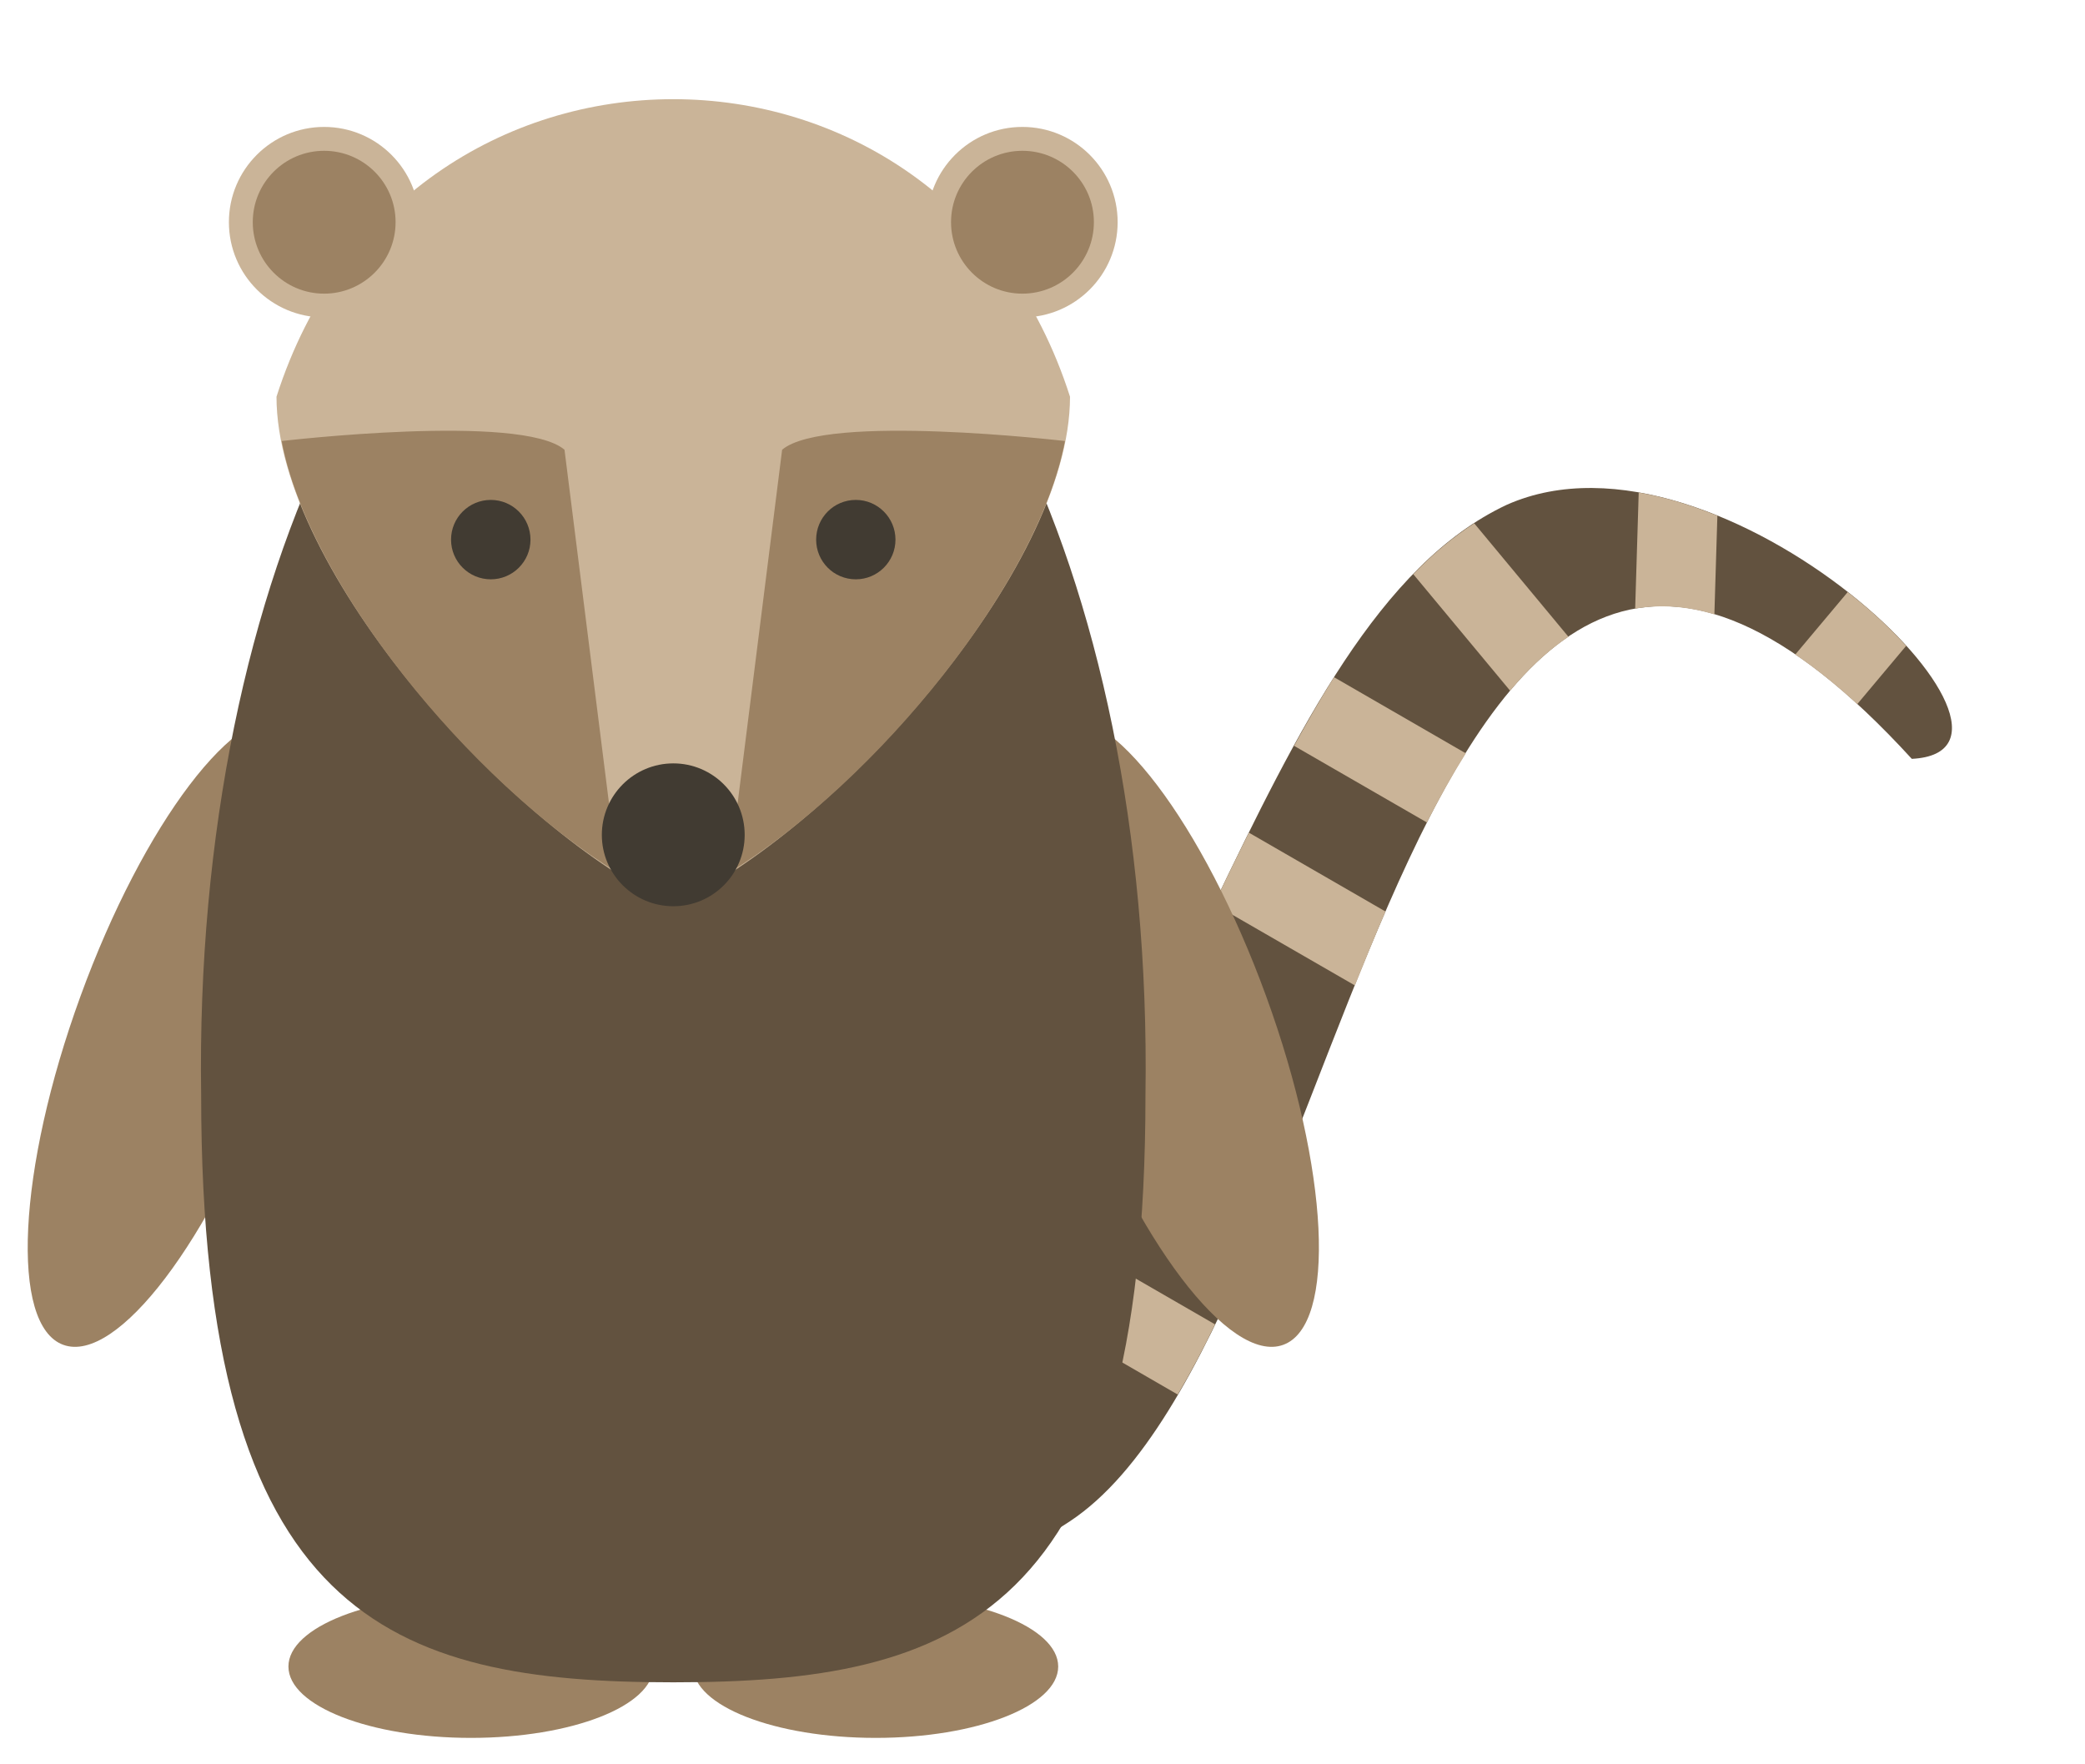
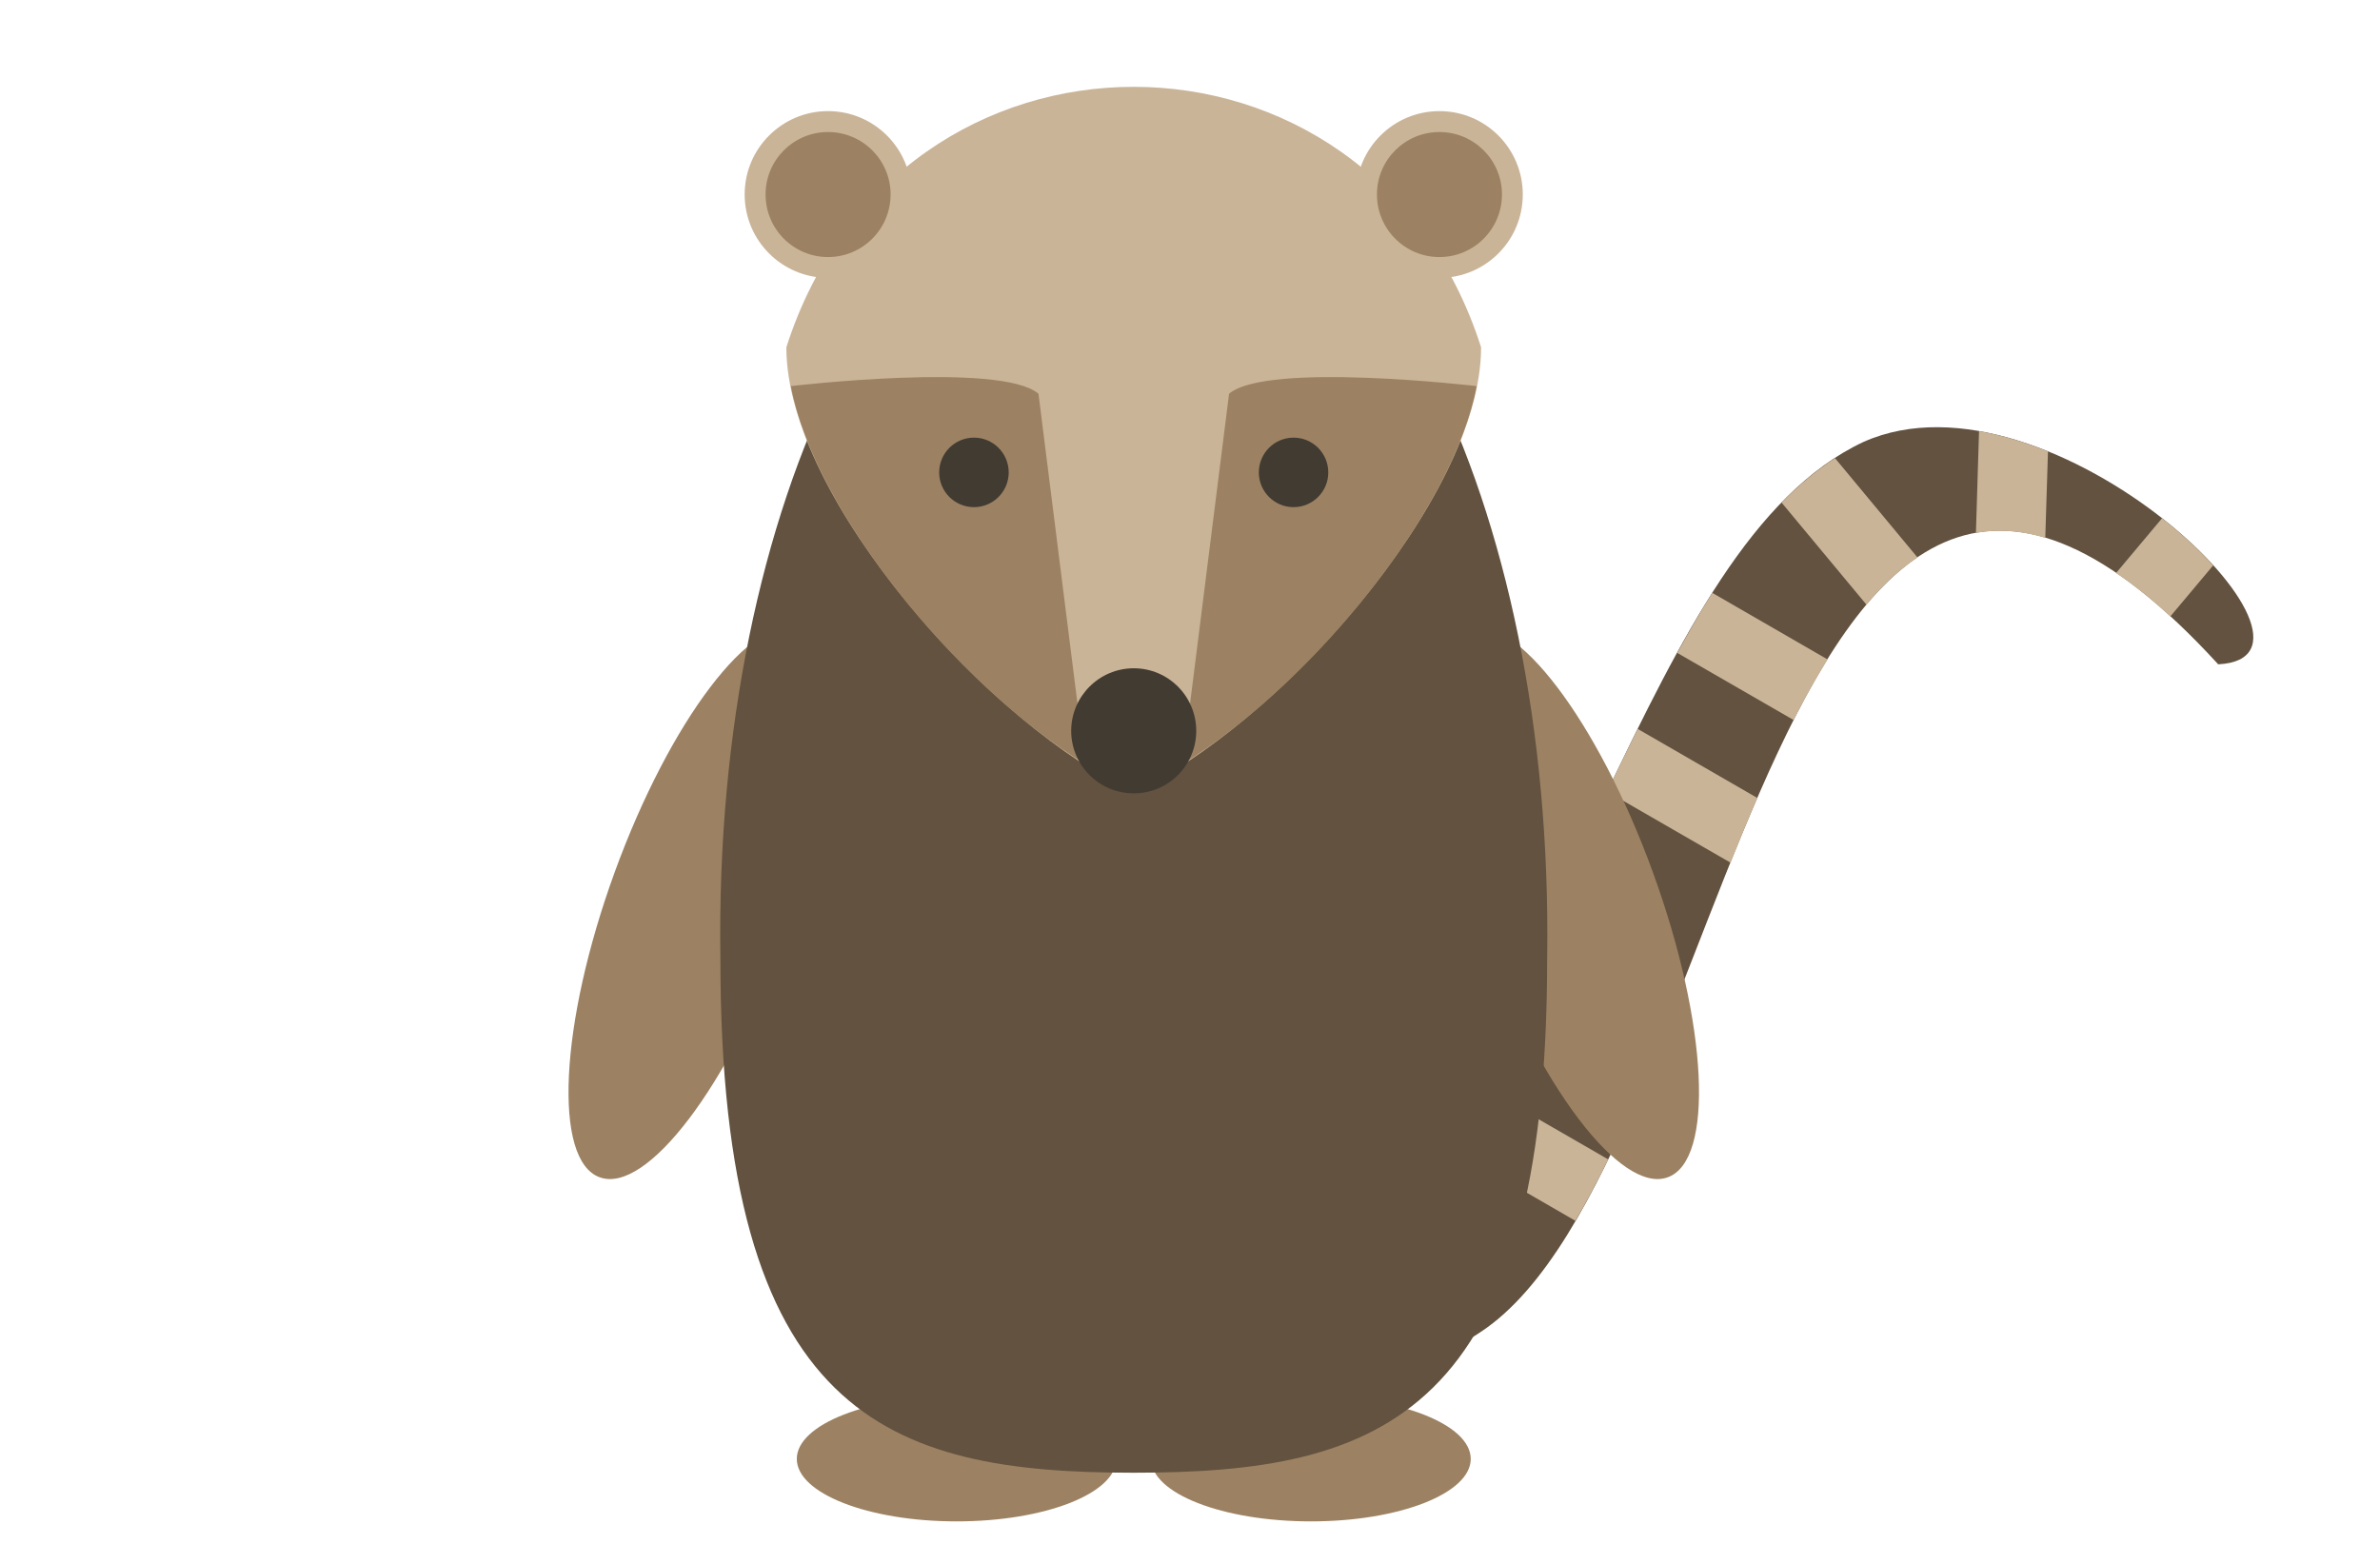
- <svg xmlns="http://www.w3.org/2000/svg" width="73.726" height="62.362" viewBox="0 0 73.726 62.362">
+ <svg xmlns="http://www.w3.org/2000/svg" width="96.12" height="62.362" viewBox="0 0 96.12 62.362">
  <defs>
    <clipPath id="clip-0">
-       <path clip-rule="nonzero" d="M 10 56 L 24 56 L 24 61.73 L 10 61.73 Z M 10 56 " />
+       <path clip-rule="nonzero" d="M 32 56 L 46 56 L 46 61.73 L 32 61.73 Z M 32 56 " />
    </clipPath>
    <clipPath id="clip-1">
-       <path clip-rule="nonzero" d="M 24 56 L 38 56 L 38 61.73 L 24 61.73 Z M 24 56 " />
-     </clipPath>
-     <clipPath id="clip-2">
-       <path clip-rule="nonzero" d="M 0.238 25 L 12 25 L 12 48 L 0.238 48 Z M 0.238 25 " />
+       <path clip-rule="nonzero" d="M 46 56 L 60 56 L 60 61.73 L 46 61.73 Z M 46 56 " />
    </clipPath>
  </defs>
  <g clip-path="url(#clip-0)">
-     <path fill-rule="nonzero" fill="rgb(61.002%, 51.096%, 38.736%)" fill-opacity="1" d="M 23.105 58.926 C 23.105 57.531 20.215 56.398 16.652 56.398 C 13.09 56.398 10.199 57.531 10.199 58.926 C 10.199 60.32 13.09 61.449 16.652 61.449 C 20.215 61.449 23.105 60.32 23.105 58.926 Z M 23.105 58.926 " />
+     <path fill-rule="nonzero" fill="rgb(61.002%, 51.096%, 38.736%)" fill-opacity="1" d="M 45.086 58.926 C 45.086 57.531 42.195 56.398 38.633 56.398 C 35.07 56.398 32.18 57.531 32.18 58.926 C 32.18 60.32 35.07 61.449 38.633 61.449 C 42.195 61.449 45.086 60.32 45.086 58.926 Z M 45.086 58.926 " />
  </g>
  <g clip-path="url(#clip-1)">
-     <path fill-rule="nonzero" fill="rgb(61.002%, 51.096%, 38.736%)" fill-opacity="1" d="M 37.418 58.926 C 37.418 57.531 34.527 56.398 30.965 56.398 C 27.398 56.398 24.508 57.531 24.508 58.926 C 24.508 60.32 27.398 61.449 30.965 61.449 C 34.527 61.449 37.418 60.32 37.418 58.926 Z M 37.418 58.926 " />
+     <path fill-rule="nonzero" fill="rgb(61.002%, 51.096%, 38.736%)" fill-opacity="1" d="M 59.398 58.926 C 59.398 57.531 56.508 56.398 52.945 56.398 C 49.379 56.398 46.488 57.531 46.488 58.926 C 46.488 60.32 49.379 61.449 52.945 61.449 C 56.508 61.449 59.398 60.32 59.398 58.926 Z M 59.398 58.926 " />
  </g>
-   <path fill-rule="nonzero" fill="rgb(38.249%, 32.187%, 24.625%)" fill-opacity="1" d="M 31.789 48.836 C 41.715 41.176 44.297 22.059 53.281 17.848 C 60.863 14.477 73.219 26.551 67.602 26.832 C 49.633 7.176 48.059 47.008 37.84 53.785 C 32.824 57.113 18.859 61.402 19.855 55.43 C 20.773 49.973 25.234 53.898 31.789 48.836 Z M 31.789 48.836 " />
-   <path fill-rule="nonzero" fill="rgb(79.16%, 70.476%, 59.763%)" fill-opacity="1" d="M 65.336 20.934 L 63.48 23.145 C 64.184 23.617 64.914 24.199 65.672 24.898 L 67.402 22.836 C 66.832 22.203 66.133 21.555 65.336 20.934 Z M 65.336 20.934 " />
-   <path fill-rule="nonzero" fill="rgb(79.16%, 70.476%, 59.763%)" fill-opacity="1" d="M 57.945 17.414 L 57.82 21.523 C 58.691 21.367 59.621 21.426 60.621 21.723 L 60.727 18.234 C 59.812 17.863 58.875 17.574 57.945 17.414 Z M 57.945 17.414 " />
-   <path fill-rule="nonzero" fill="rgb(79.16%, 70.476%, 59.763%)" fill-opacity="1" d="M 52.129 18.504 C 51.363 19 50.648 19.602 49.973 20.301 L 53.398 24.422 C 54.047 23.648 54.73 23.004 55.461 22.516 Z M 52.129 18.504 " />
-   <path fill-rule="nonzero" fill="rgb(79.16%, 70.476%, 59.763%)" fill-opacity="1" d="M 47.172 23.945 C 46.688 24.711 46.223 25.531 45.758 26.371 L 50.457 29.082 C 50.898 28.211 51.355 27.398 51.832 26.637 Z M 47.172 23.945 " />
-   <path fill-rule="nonzero" fill="rgb(79.16%, 70.476%, 59.763%)" fill-opacity="1" d="M 44.16 29.441 C 43.75 30.266 43.34 31.113 42.926 31.969 L 47.91 34.844 C 48.266 33.961 48.625 33.074 48.992 32.23 Z M 44.16 29.441 " />
-   <path fill-rule="nonzero" fill="rgb(79.16%, 70.476%, 59.763%)" fill-opacity="1" d="M 40.566 36.809 C 40.141 37.648 39.703 38.477 39.254 39.293 L 44.855 42.523 C 45.207 41.656 45.566 40.789 45.914 39.898 Z M 40.566 36.809 " />
-   <path fill-rule="nonzero" fill="rgb(79.16%, 70.476%, 59.763%)" fill-opacity="1" d="M 36.828 43.285 C 36.289 44.074 35.727 44.832 35.137 45.547 L 41.645 49.309 C 42.102 48.535 42.539 47.711 42.965 46.828 Z M 36.828 43.285 " />
-   <path fill-rule="nonzero" fill="rgb(79.16%, 70.476%, 59.763%)" fill-opacity="1" d="M 31.891 48.758 C 31.859 48.781 31.824 48.812 31.789 48.836 C 31 49.445 30.246 49.918 29.52 50.301 L 34.141 55.723 C 35.094 55.312 35.977 54.879 36.742 54.449 Z M 31.891 48.758 " />
-   <path fill-rule="nonzero" fill="rgb(79.16%, 70.476%, 59.763%)" fill-opacity="1" d="M 26.113 51.551 C 25.078 51.789 24.152 51.906 23.348 52.051 L 24.902 58.332 C 25.773 58.246 26.707 58.082 27.676 57.863 Z M 26.113 51.551 " />
-   <g clip-path="url(#clip-2)">
-     <path fill-rule="nonzero" fill="rgb(61.002%, 51.096%, 38.736%)" fill-opacity="1" d="M 10.301 25.402 C 8.406 24.715 5.07 29.113 2.844 35.23 C 0.617 41.344 0.348 46.863 2.238 47.551 C 4.133 48.242 7.473 43.84 9.699 37.727 C 11.926 31.609 12.195 26.09 10.301 25.402 Z M 10.301 25.402 " />
-   </g>
-   <path fill-rule="nonzero" fill="rgb(61.002%, 51.096%, 38.736%)" fill-opacity="1" d="M 45.375 47.551 C 47.27 46.863 47 41.344 44.773 35.23 C 42.547 29.113 39.207 24.715 37.312 25.402 C 35.422 26.09 35.691 31.609 37.918 37.727 C 40.145 43.84 43.484 48.242 45.375 47.551 Z M 45.375 47.551 " />
-   <path fill-rule="nonzero" fill="rgb(38.249%, 32.187%, 24.625%)" fill-opacity="1" d="M 40.504 38.723 C 40.504 57.242 33.77 59.484 23.809 59.484 C 13.848 59.484 7.113 57.242 7.113 38.723 C 6.832 20.203 14.406 5.332 23.809 5.332 C 33.207 5.332 40.785 20.203 40.504 38.723 Z M 40.504 38.723 " />
-   <path fill-rule="nonzero" fill="rgb(79.16%, 70.476%, 59.763%)" fill-opacity="1" d="M 37.836 14.027 C 37.836 20.203 29.418 29.461 23.809 31.988 C 18.195 29.461 9.777 20.203 9.777 14.027 C 14.266 0 33.348 0 37.836 14.027 Z M 37.836 14.027 " />
-   <path fill-rule="nonzero" fill="rgb(61.002%, 51.096%, 38.736%)" fill-opacity="1" d="M 9.961 15.594 C 9.961 15.594 18.43 14.598 19.961 15.902 C 21.844 30.863 21.844 30.863 21.844 30.863 C 16.539 27.586 10.898 20.582 9.961 15.594 Z M 37.656 15.594 C 37.656 15.594 29.188 14.598 27.656 15.902 C 25.773 30.863 25.773 30.863 25.773 30.863 C 31.074 27.586 36.715 20.582 37.656 15.594 Z M 37.656 15.594 " />
-   <path fill-rule="nonzero" fill="rgb(25.626%, 23.026%, 19.78%)" fill-opacity="1" d="M 26.332 29.52 C 26.332 28.125 25.203 26.992 23.809 26.992 C 22.414 26.992 21.281 28.125 21.281 29.52 C 21.281 30.914 22.414 32.043 23.809 32.043 C 25.203 32.043 26.332 30.914 26.332 29.52 Z M 26.332 29.52 " />
-   <path fill-rule="nonzero" fill="rgb(25.626%, 23.026%, 19.78%)" fill-opacity="1" d="M 31.664 19.082 C 31.664 18.305 31.035 17.676 30.262 17.676 C 29.484 17.676 28.859 18.305 28.859 19.082 C 28.859 19.855 29.484 20.484 30.262 20.484 C 31.035 20.484 31.664 19.855 31.664 19.082 Z M 31.664 19.082 " />
-   <path fill-rule="nonzero" fill="rgb(25.626%, 23.026%, 19.78%)" fill-opacity="1" d="M 18.758 19.082 C 18.758 18.305 18.129 17.676 17.355 17.676 C 16.578 17.676 15.949 18.305 15.949 19.082 C 15.949 19.855 16.578 20.484 17.355 20.484 C 18.129 20.484 18.758 19.855 18.758 19.082 Z M 18.758 19.082 " />
-   <path fill-rule="nonzero" fill="rgb(79.16%, 70.476%, 59.763%)" fill-opacity="1" d="M 39.52 7.855 C 39.52 5.996 38.012 4.488 36.152 4.488 C 34.293 4.488 32.785 5.996 32.785 7.855 C 32.785 9.715 34.293 11.223 36.152 11.223 C 38.012 11.223 39.52 9.715 39.52 7.855 Z M 39.52 7.855 " />
-   <path fill-rule="nonzero" fill="rgb(79.16%, 70.476%, 59.763%)" fill-opacity="1" d="M 14.828 7.855 C 14.828 5.996 13.32 4.488 11.461 4.488 C 9.602 4.488 8.094 5.996 8.094 7.855 C 8.094 9.715 9.602 11.223 11.461 11.223 C 13.32 11.223 14.828 9.715 14.828 7.855 Z M 14.828 7.855 " />
-   <path fill-rule="nonzero" fill="rgb(61.002%, 51.096%, 38.736%)" fill-opacity="1" d="M 38.68 7.855 C 38.68 6.461 37.547 5.332 36.152 5.332 C 34.758 5.332 33.629 6.461 33.629 7.855 C 33.629 9.25 34.758 10.383 36.152 10.383 C 37.547 10.383 38.68 9.25 38.68 7.855 Z M 38.68 7.855 " />
-   <path fill-rule="nonzero" fill="rgb(61.002%, 51.096%, 38.736%)" fill-opacity="1" d="M 13.988 7.855 C 13.988 6.461 12.855 5.332 11.461 5.332 C 10.066 5.332 8.938 6.461 8.938 7.855 C 8.938 9.25 10.066 10.383 11.461 10.383 C 12.855 10.383 13.988 9.25 13.988 7.855 Z M 13.988 7.855 " />
+   <path fill-rule="nonzero" fill="rgb(38.249%, 32.187%, 24.625%)" fill-opacity="1" d="M 53.77 48.836 C 63.695 41.176 66.277 22.059 75.262 17.848 C 82.844 14.477 95.199 26.551 89.586 26.832 C 71.613 7.176 70.039 47.008 59.82 53.785 C 54.805 57.113 40.84 61.402 41.836 55.43 C 42.754 49.973 47.215 53.898 53.77 48.836 Z M 53.77 48.836 " />
+   <path fill-rule="nonzero" fill="rgb(79.16%, 70.476%, 59.763%)" fill-opacity="1" d="M 87.316 20.934 L 85.461 23.145 C 86.164 23.617 86.895 24.199 87.652 24.898 L 89.383 22.836 C 88.812 22.203 88.113 21.555 87.316 20.934 Z M 87.316 20.934 " />
+   <path fill-rule="nonzero" fill="rgb(79.16%, 70.476%, 59.763%)" fill-opacity="1" d="M 79.926 17.414 L 79.801 21.523 C 80.672 21.367 81.605 21.426 82.602 21.723 L 82.711 18.234 C 81.793 17.863 80.855 17.574 79.926 17.414 Z M 79.926 17.414 " />
+   <path fill-rule="nonzero" fill="rgb(79.16%, 70.476%, 59.763%)" fill-opacity="1" d="M 74.109 18.504 C 73.348 19 72.629 19.602 71.953 20.301 L 75.379 24.422 C 76.027 23.648 76.711 23.004 77.441 22.516 Z M 74.109 18.504 " />
+   <path fill-rule="nonzero" fill="rgb(79.16%, 70.476%, 59.763%)" fill-opacity="1" d="M 69.152 23.945 C 68.668 24.711 68.203 25.531 67.738 26.371 L 72.438 29.082 C 72.879 28.211 73.336 27.398 73.812 26.637 Z M 69.152 23.945 " />
+   <path fill-rule="nonzero" fill="rgb(79.16%, 70.476%, 59.763%)" fill-opacity="1" d="M 66.141 29.441 C 65.73 30.266 65.32 31.113 64.906 31.969 L 69.891 34.844 C 70.246 33.961 70.605 33.074 70.973 32.23 Z M 66.141 29.441 " />
+   <path fill-rule="nonzero" fill="rgb(79.16%, 70.476%, 59.763%)" fill-opacity="1" d="M 62.547 36.809 C 62.121 37.648 61.684 38.477 61.234 39.293 L 66.836 42.523 C 67.188 41.656 67.547 40.789 67.895 39.898 Z M 62.547 36.809 " />
+   <path fill-rule="nonzero" fill="rgb(79.16%, 70.476%, 59.763%)" fill-opacity="1" d="M 58.809 43.285 C 58.27 44.074 57.707 44.832 57.117 45.547 L 63.625 49.309 C 64.082 48.535 64.52 47.711 64.949 46.828 Z M 58.809 43.285 " />
+   <path fill-rule="nonzero" fill="rgb(79.16%, 70.476%, 59.763%)" fill-opacity="1" d="M 53.871 48.758 C 53.84 48.781 53.805 48.812 53.77 48.836 C 52.984 49.445 52.227 49.918 51.5 50.301 L 56.121 55.723 C 57.074 55.312 57.957 54.879 58.723 54.449 Z M 53.871 48.758 " />
+   <path fill-rule="nonzero" fill="rgb(79.16%, 70.476%, 59.763%)" fill-opacity="1" d="M 48.094 51.551 C 47.059 51.789 46.133 51.906 45.328 52.051 L 46.883 58.332 C 47.754 58.246 48.688 58.082 49.656 57.863 Z M 48.094 51.551 " />
+   <path fill-rule="nonzero" fill="rgb(61.002%, 51.096%, 38.736%)" fill-opacity="1" d="M 32.281 25.402 C 30.387 24.715 27.051 29.113 24.824 35.23 C 22.598 41.344 22.328 46.863 24.219 47.551 C 26.113 48.242 29.453 43.84 31.68 37.727 C 33.906 31.609 34.176 26.09 32.281 25.402 Z M 32.281 25.402 " />
+   <path fill-rule="nonzero" fill="rgb(61.002%, 51.096%, 38.736%)" fill-opacity="1" d="M 67.355 47.551 C 69.25 46.863 68.98 41.344 66.754 35.23 C 64.527 29.113 61.188 24.715 59.293 25.402 C 57.402 26.09 57.672 31.609 59.898 37.727 C 62.125 43.84 65.465 48.242 67.355 47.551 Z M 67.355 47.551 " />
+   <path fill-rule="nonzero" fill="rgb(38.249%, 32.187%, 24.625%)" fill-opacity="1" d="M 62.484 38.723 C 62.484 57.242 55.75 59.484 45.789 59.484 C 35.828 59.484 29.094 57.242 29.094 38.723 C 28.812 20.203 36.387 5.332 45.789 5.332 C 55.188 5.332 62.766 20.203 62.484 38.723 Z M 62.484 38.723 " />
+   <path fill-rule="nonzero" fill="rgb(79.16%, 70.476%, 59.763%)" fill-opacity="1" d="M 59.816 14.027 C 59.816 20.203 51.398 29.461 45.789 31.988 C 40.176 29.461 31.758 20.203 31.758 14.027 C 36.246 0 55.328 0 59.816 14.027 Z M 59.816 14.027 " />
+   <path fill-rule="nonzero" fill="rgb(61.002%, 51.096%, 38.736%)" fill-opacity="1" d="M 31.941 15.594 C 31.941 15.594 40.41 14.598 41.941 15.902 C 43.824 30.863 43.824 30.863 43.824 30.863 C 38.52 27.586 32.879 20.582 31.941 15.594 Z M 59.637 15.594 C 59.637 15.594 51.168 14.598 49.637 15.902 C 47.754 30.863 47.754 30.863 47.754 30.863 C 53.055 27.586 58.695 20.582 59.637 15.594 Z M 59.637 15.594 " />
+   <path fill-rule="nonzero" fill="rgb(25.626%, 23.026%, 19.78%)" fill-opacity="1" d="M 48.312 29.52 C 48.312 28.125 47.184 26.992 45.789 26.992 C 44.395 26.992 43.262 28.125 43.262 29.52 C 43.262 30.914 44.395 32.043 45.789 32.043 C 47.184 32.043 48.312 30.914 48.312 29.52 Z M 48.312 29.52 " />
+   <path fill-rule="nonzero" fill="rgb(25.626%, 23.026%, 19.78%)" fill-opacity="1" d="M 53.645 19.082 C 53.645 18.305 53.016 17.676 52.242 17.676 C 51.469 17.676 50.84 18.305 50.84 19.082 C 50.84 19.855 51.469 20.484 52.242 20.484 C 53.016 20.484 53.645 19.855 53.645 19.082 Z M 53.645 19.082 " />
+   <path fill-rule="nonzero" fill="rgb(25.626%, 23.026%, 19.78%)" fill-opacity="1" d="M 40.738 19.082 C 40.738 18.305 40.109 17.676 39.336 17.676 C 38.559 17.676 37.93 18.305 37.93 19.082 C 37.93 19.855 38.559 20.484 39.336 20.484 C 40.109 20.484 40.738 19.855 40.738 19.082 Z M 40.738 19.082 " />
+   <path fill-rule="nonzero" fill="rgb(79.16%, 70.476%, 59.763%)" fill-opacity="1" d="M 61.5 7.855 C 61.5 5.996 59.996 4.488 58.133 4.488 C 56.273 4.488 54.766 5.996 54.766 7.855 C 54.766 9.715 56.273 11.223 58.133 11.223 C 59.996 11.223 61.5 9.715 61.5 7.855 Z M 61.5 7.855 " />
+   <path fill-rule="nonzero" fill="rgb(79.16%, 70.476%, 59.763%)" fill-opacity="1" d="M 36.809 7.855 C 36.809 5.996 35.301 4.488 33.441 4.488 C 31.582 4.488 30.074 5.996 30.074 7.855 C 30.074 9.715 31.582 11.223 33.441 11.223 C 35.301 11.223 36.809 9.715 36.809 7.855 Z M 36.809 7.855 " />
+   <path fill-rule="nonzero" fill="rgb(61.002%, 51.096%, 38.736%)" fill-opacity="1" d="M 60.66 7.855 C 60.66 6.461 59.527 5.332 58.133 5.332 C 56.738 5.332 55.609 6.461 55.609 7.855 C 55.609 9.25 56.738 10.383 58.133 10.383 C 59.527 10.383 60.66 9.25 60.66 7.855 Z M 60.66 7.855 " />
+   <path fill-rule="nonzero" fill="rgb(61.002%, 51.096%, 38.736%)" fill-opacity="1" d="M 35.969 7.855 C 35.969 6.461 34.836 5.332 33.441 5.332 C 32.047 5.332 30.918 6.461 30.918 7.855 C 30.918 9.25 32.047 10.383 33.441 10.383 C 34.836 10.383 35.969 9.25 35.969 7.855 Z M 35.969 7.855 " />
</svg>
